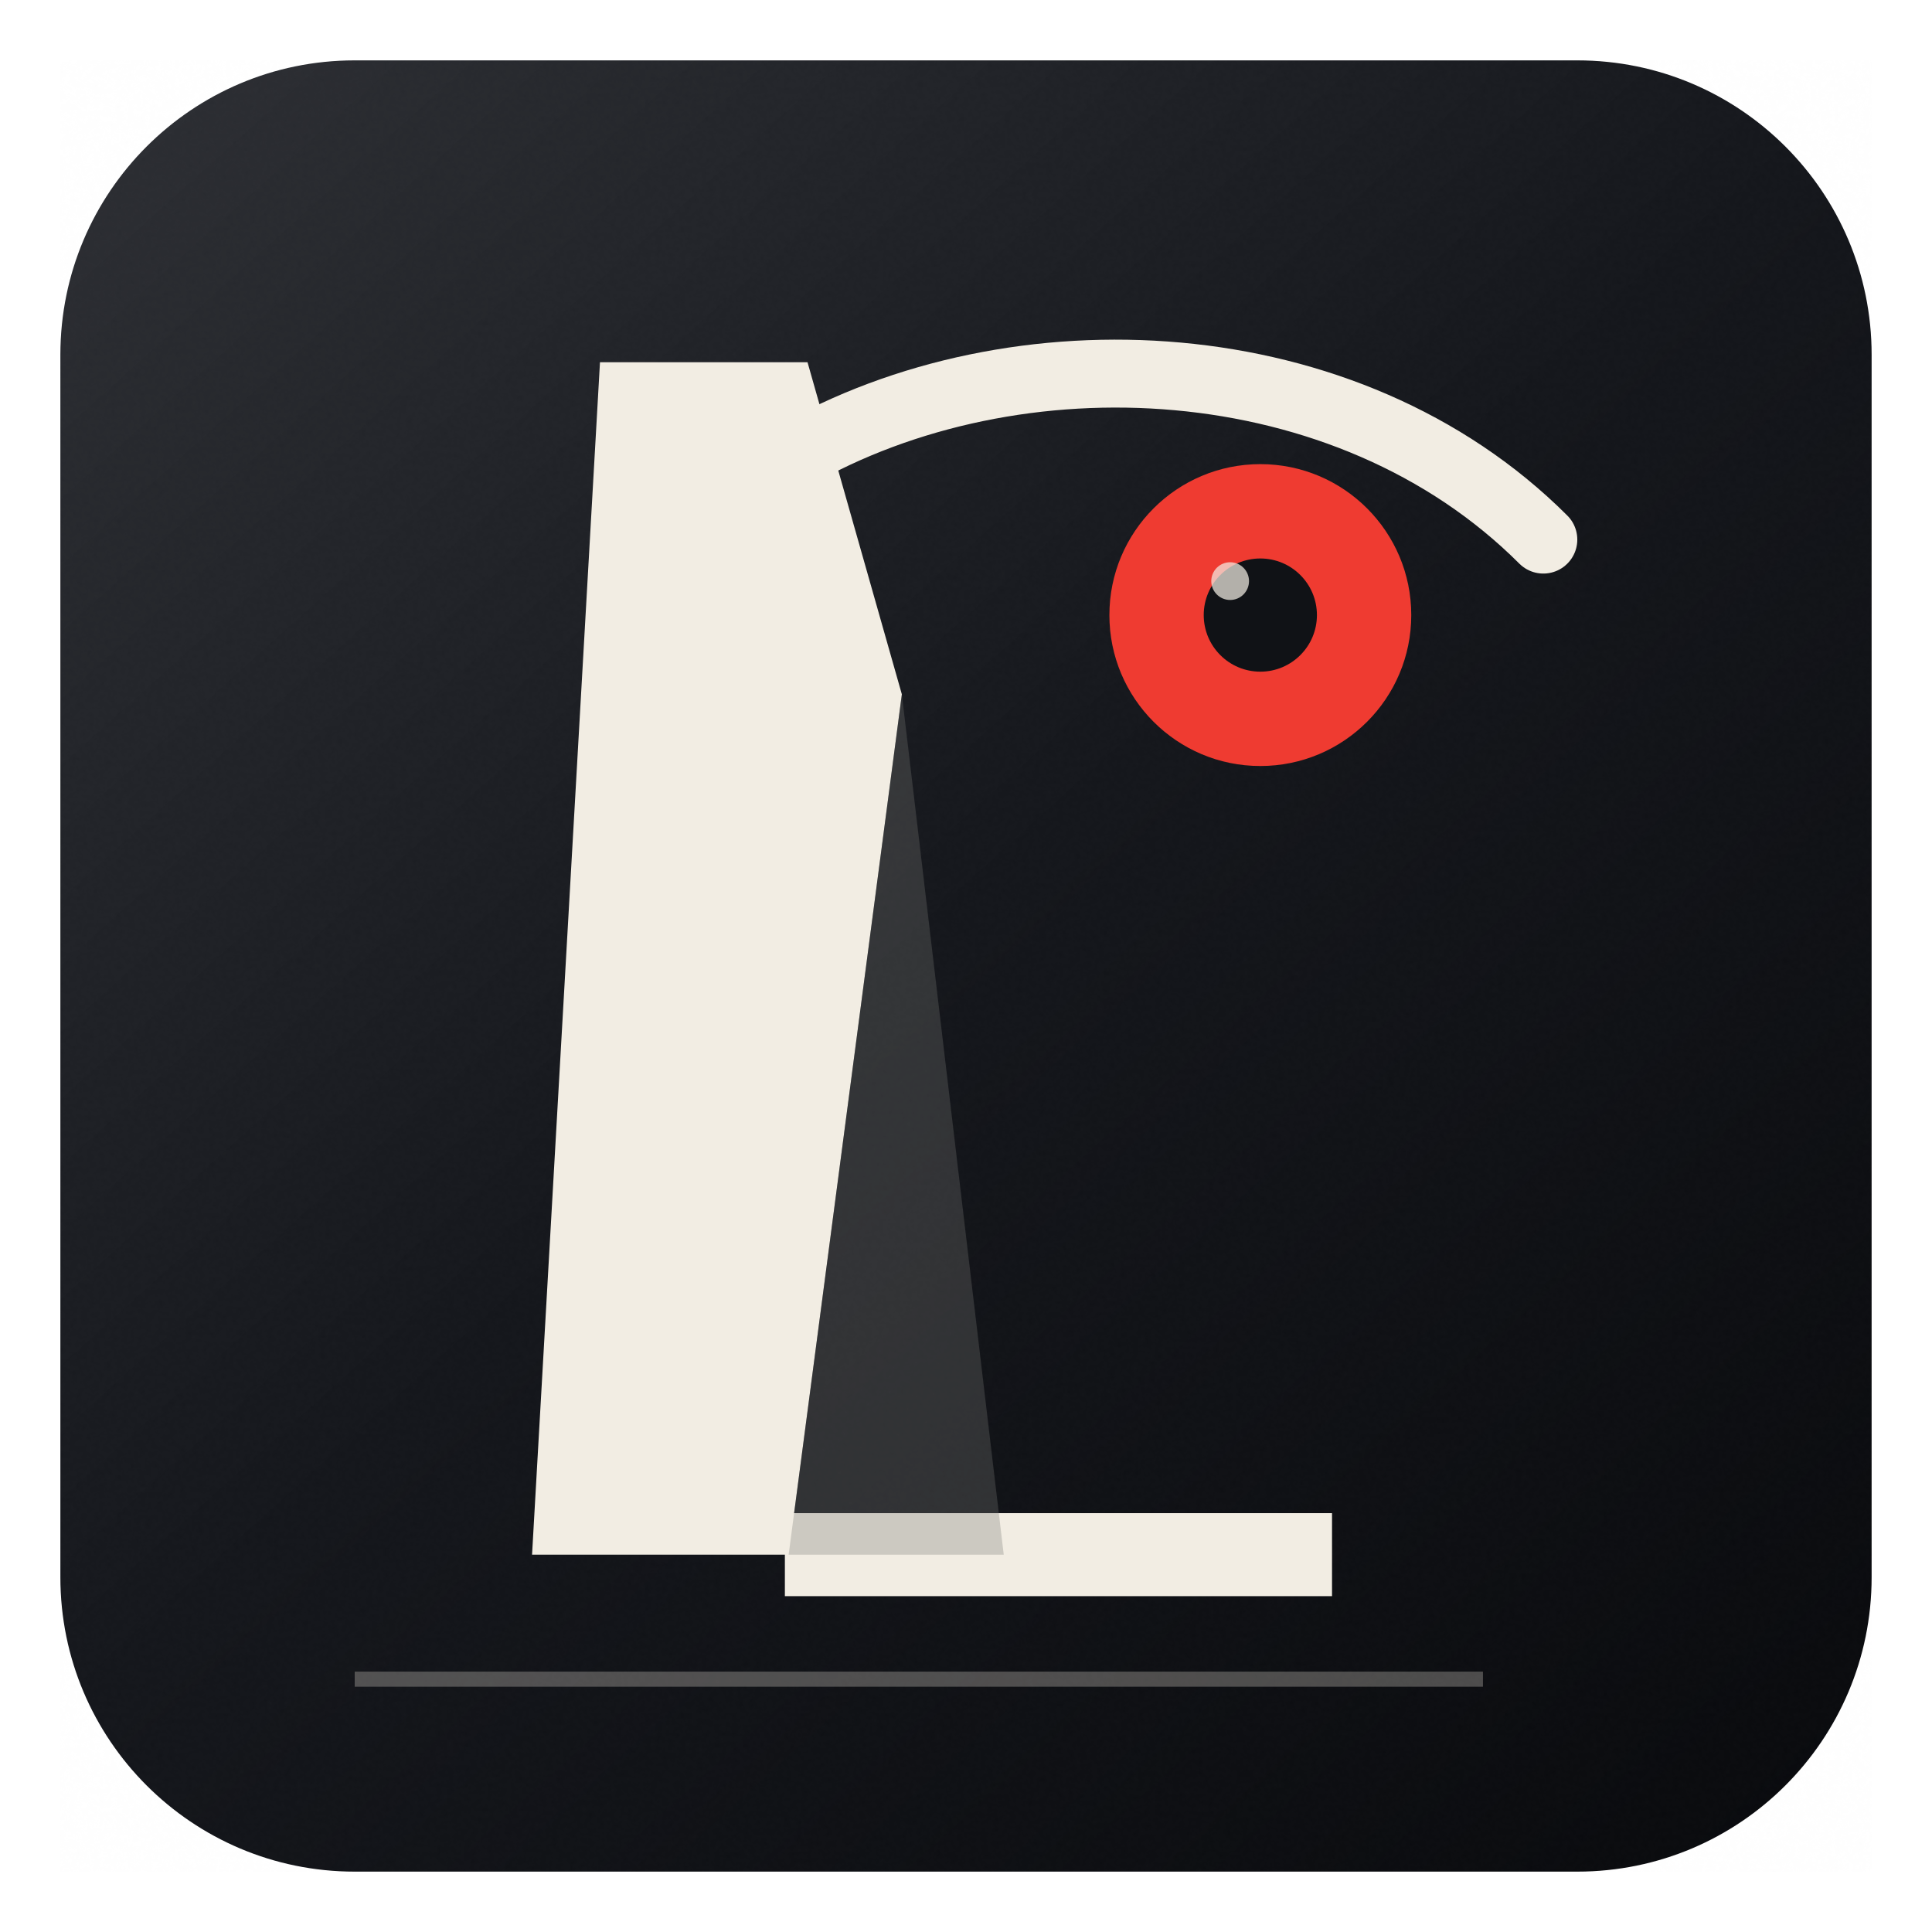
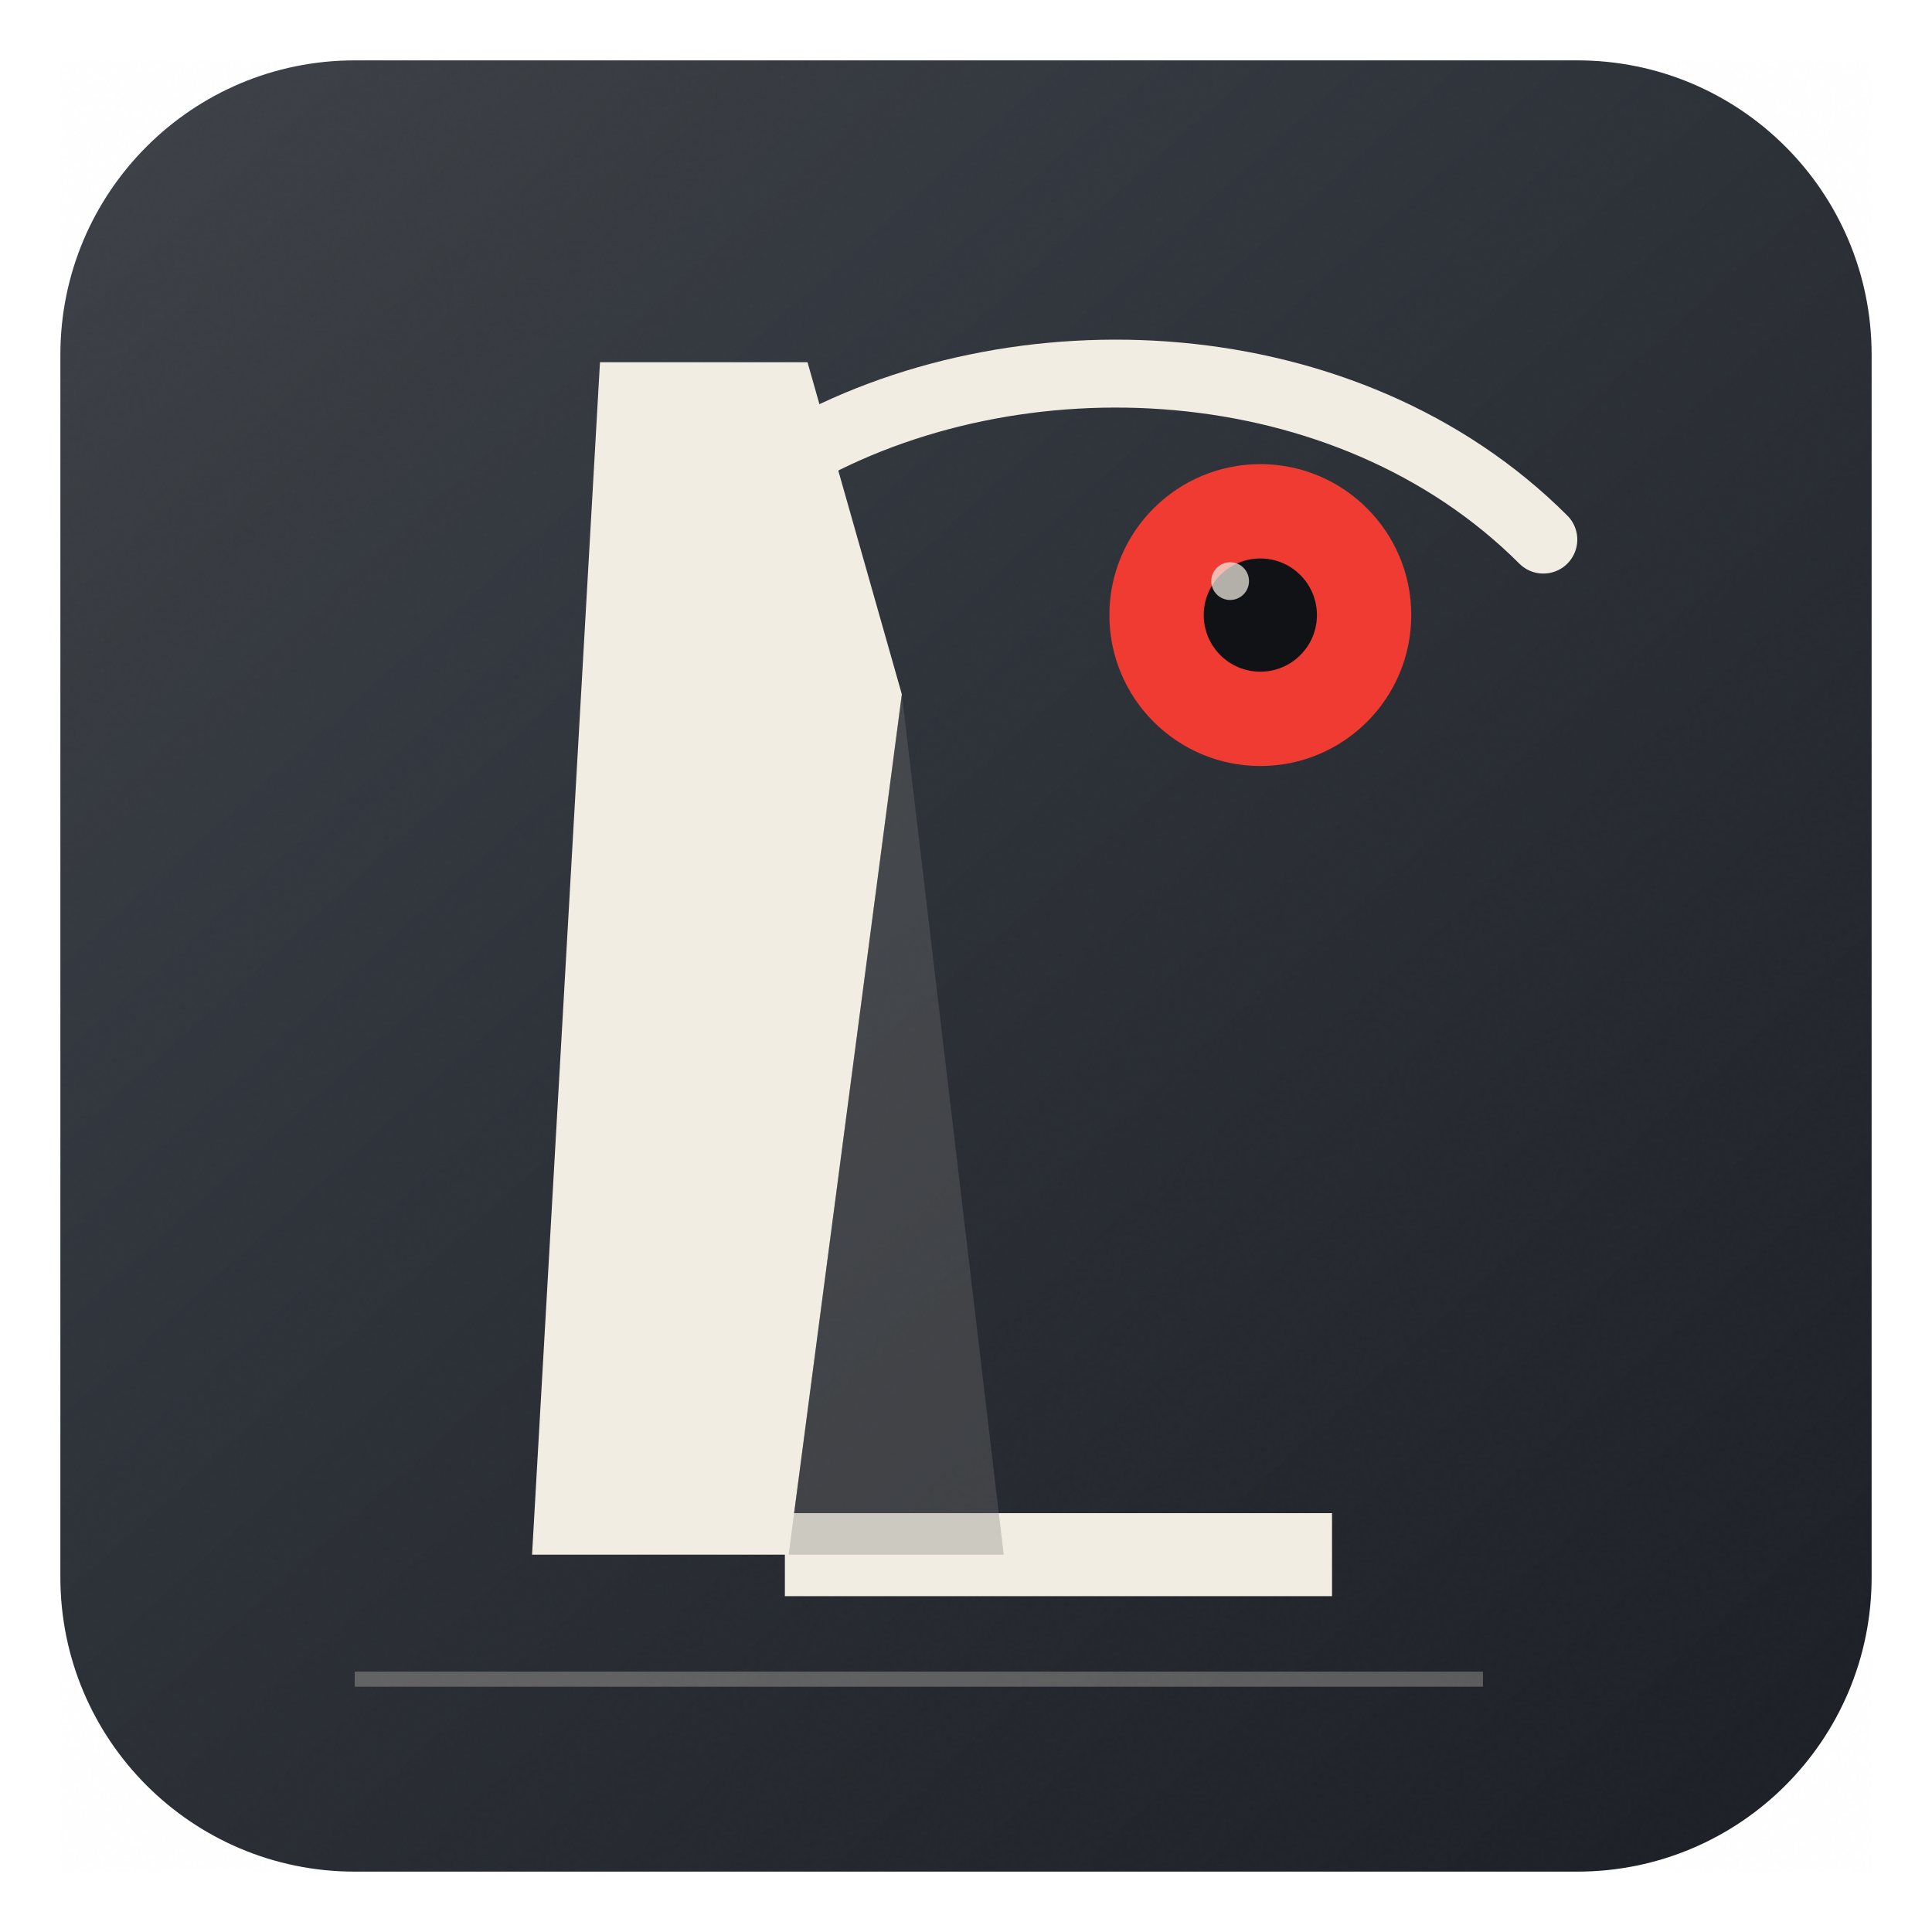
<svg xmlns="http://www.w3.org/2000/svg" width="512" height="512" viewBox="0 0 512 512">
  <defs>
+     <clipPath id="iconClip" clipPathUnits="userSpaceOnUse">
+       <rect x="16" y="16" width="480" height="480" rx="78" />
+     </clipPath>
    <linearGradient id="night" x1="48" y1="24" x2="469" y2="491" gradientUnits="userSpaceOnUse">
-       <stop stop-color="#292b30" />
-       <stop offset="0.48" stop-color="#121419" />
-       <stop offset="1" stop-color="#07080b" />
+       <stop stop-color="#3a3e46" />
+       <stop offset="0.48" stop-color="#292d34" />
+       <stop offset="1" stop-color="#1a1d23" />
+     </linearGradient>
+     <linearGradient id="bodyShade" x1="190" y1="96" x2="478" y2="486" gradientUnits="userSpaceOnUse">
+       <stop stop-color="#292d34" />
+       <stop offset="0.38" stop-color="#1e2228" />
+       <stop offset="0.72" stop-color="#14171c" />
+       <stop offset="1" stop-color="#0b0d11" />
    </linearGradient>
    <radialGradient id="sheen" cx="0" cy="0" r="1" gradientTransform="translate(194 101) rotate(51) scale(390)">
      <stop stop-color="#ffffff" stop-opacity="0.07" />
      <stop offset="0.62" stop-color="#ffffff" stop-opacity="0" />
    </radialGradient>
    <filter id="grain" x="0" y="0" width="100%" height="100%">
      <feTurbulence type="fractalNoise" baseFrequency="0.65" numOctaves="2" seed="29" result="n" />
      <feColorMatrix in="n" type="saturate" values="0" result="m" />
      <feComponentTransfer in="m">
        <feFuncA type="table" tableValues="0 0.038" />
      </feComponentTransfer>
    </filter>
  </defs>
  <rect x="16" y="16" width="480" height="480" rx="78" fill="url(#night)" />
  <rect x="16" y="16" width="480" height="480" rx="78" fill="url(#sheen)" />
  <rect x="16" y="16" width="480" height="480" rx="78" filter="url(#grain)" opacity="0.48" />
  <g transform="translate(-12 0)">
    <path d="M171 96H226L251 184L221 412H153L171 96Z" fill="#f2ede3" />
    <path d="M222 121C281 87 369 91 421 143" fill="none" stroke="#f2ede3" stroke-width="18" stroke-linecap="round" />
    <path d="M220 412H365" stroke="#f2ede3" stroke-width="22" />
    <path d="M251 184L221 412H278" fill="#777773" opacity="0.31" />
    <circle cx="346" cy="163" r="40" fill="#ef3b31" />
    <circle cx="346" cy="163" r="15" fill="#101216" />
    <circle cx="338" cy="154" r="5" fill="#f2ede3" opacity="0.72" />
    <path d="M106 445H405" stroke="#f2ede3" stroke-opacity="0.28" stroke-width="4" />
  </g>
</svg>
